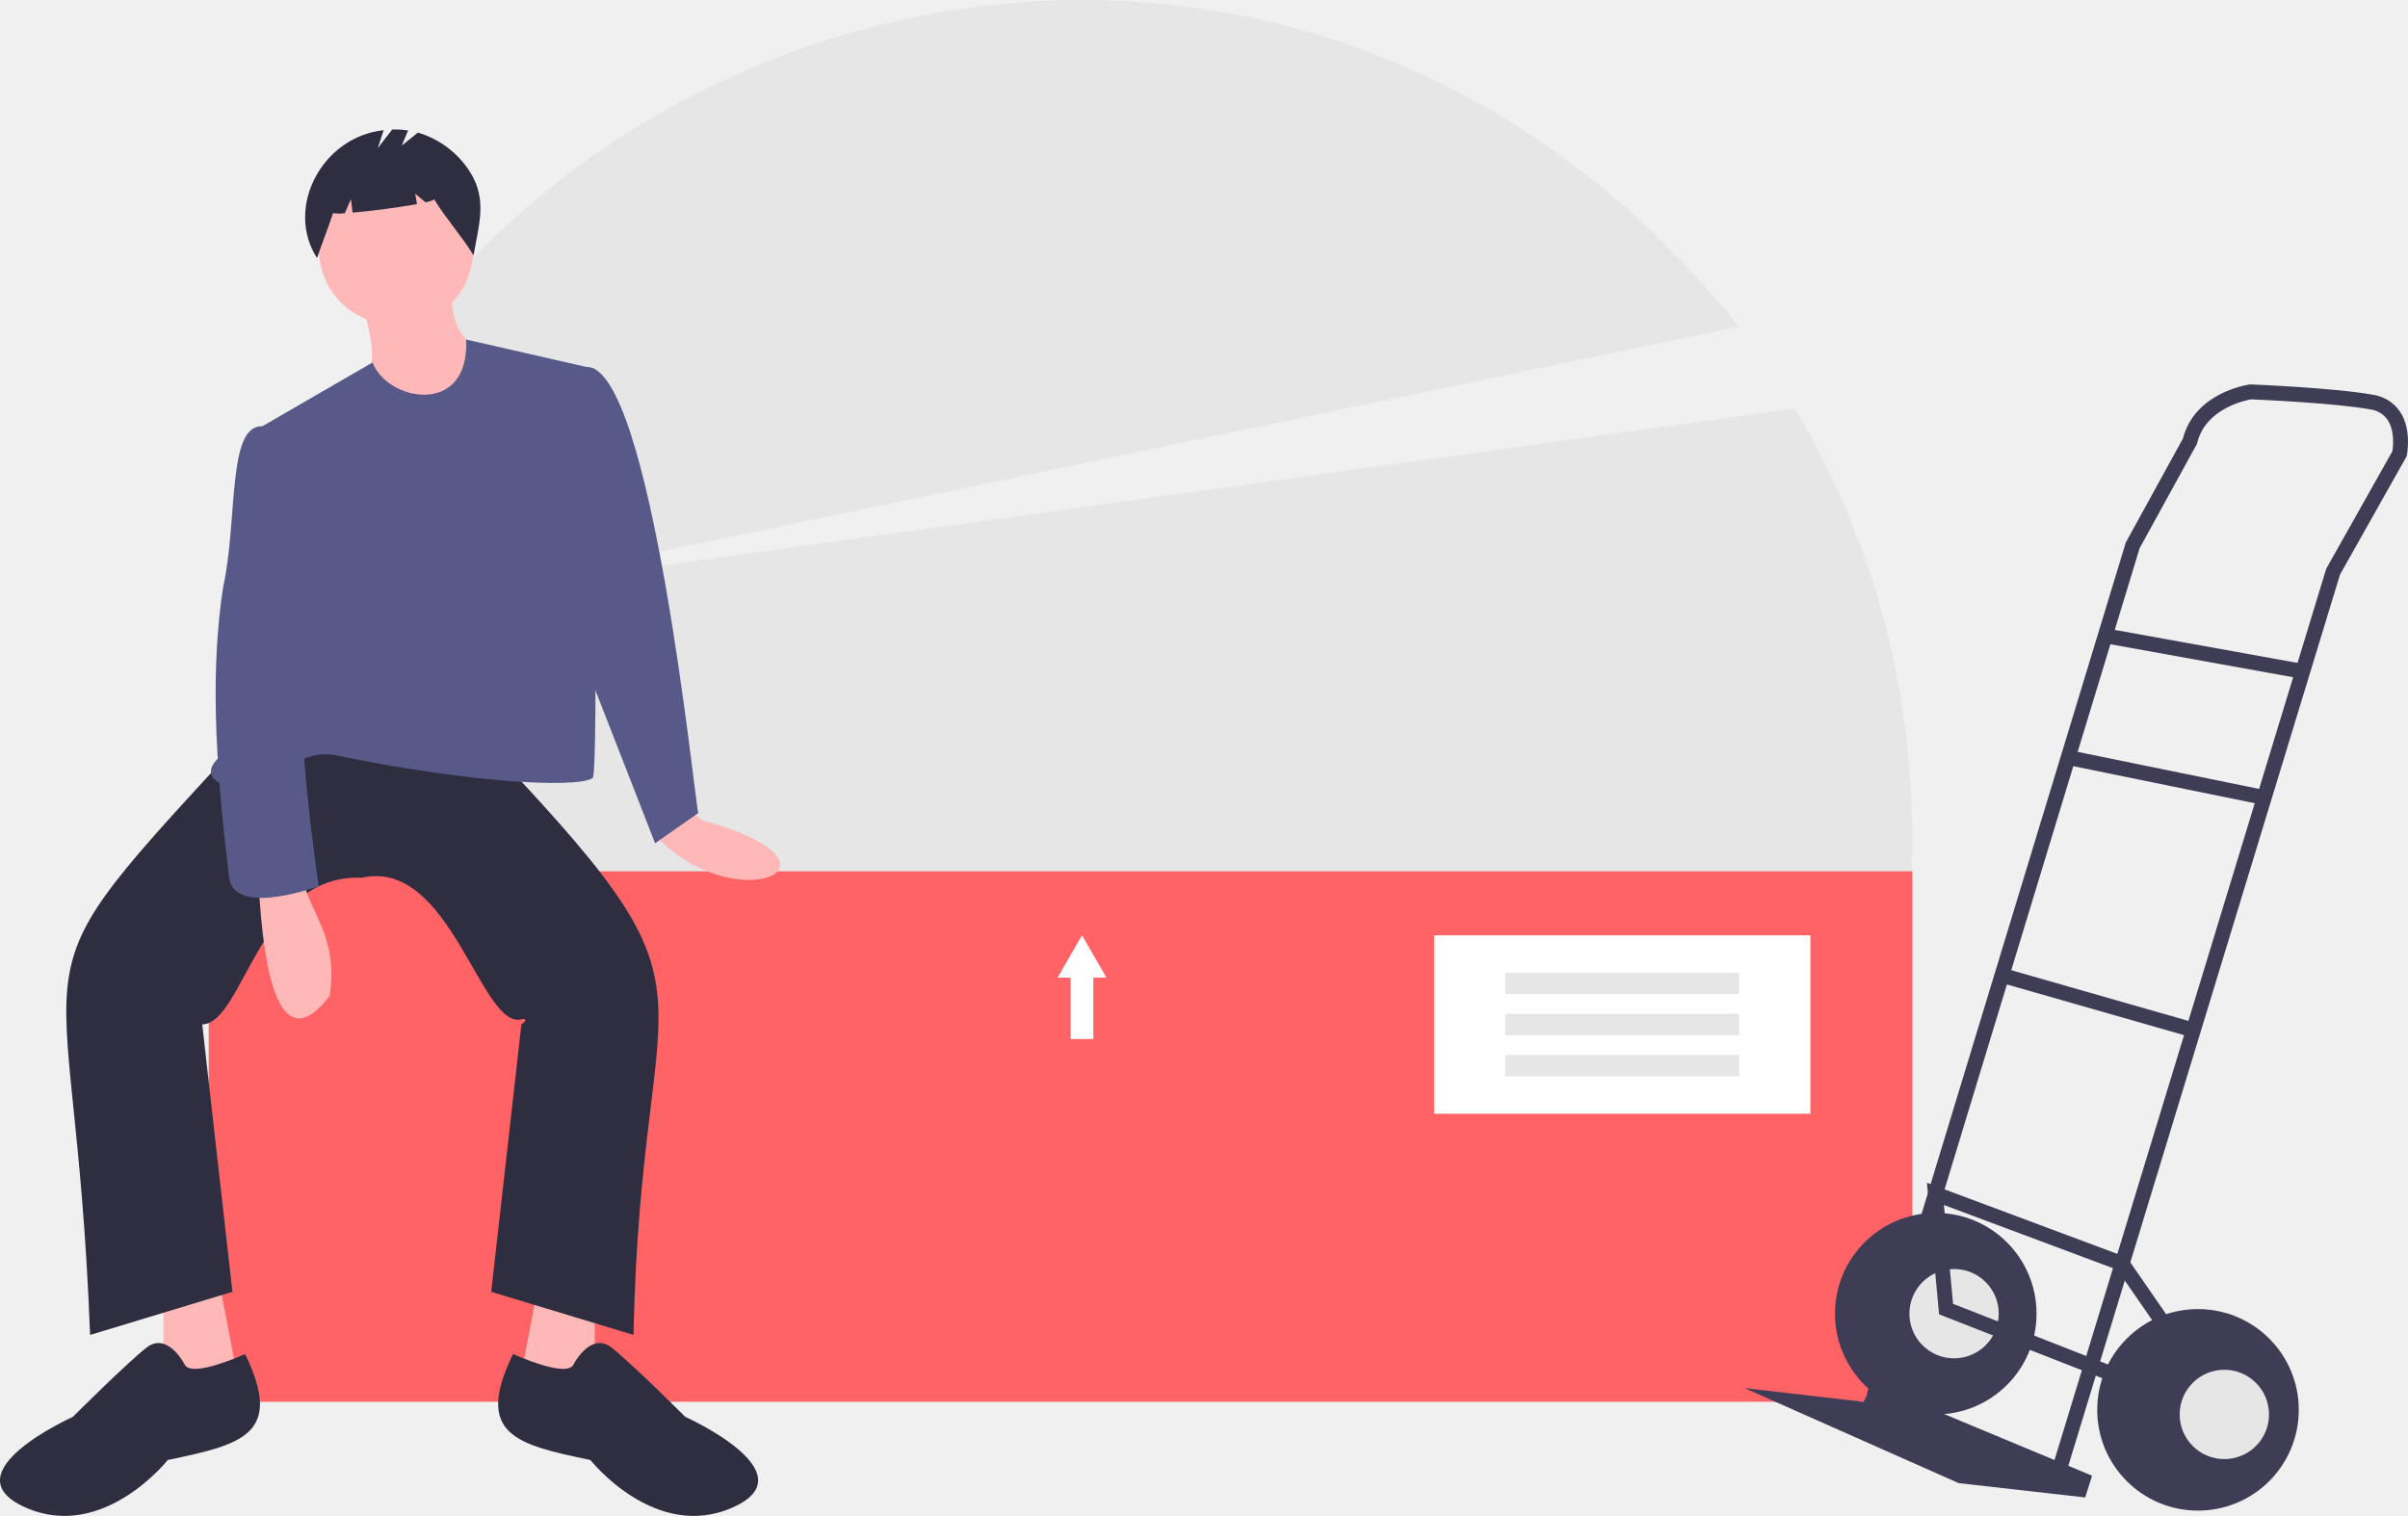
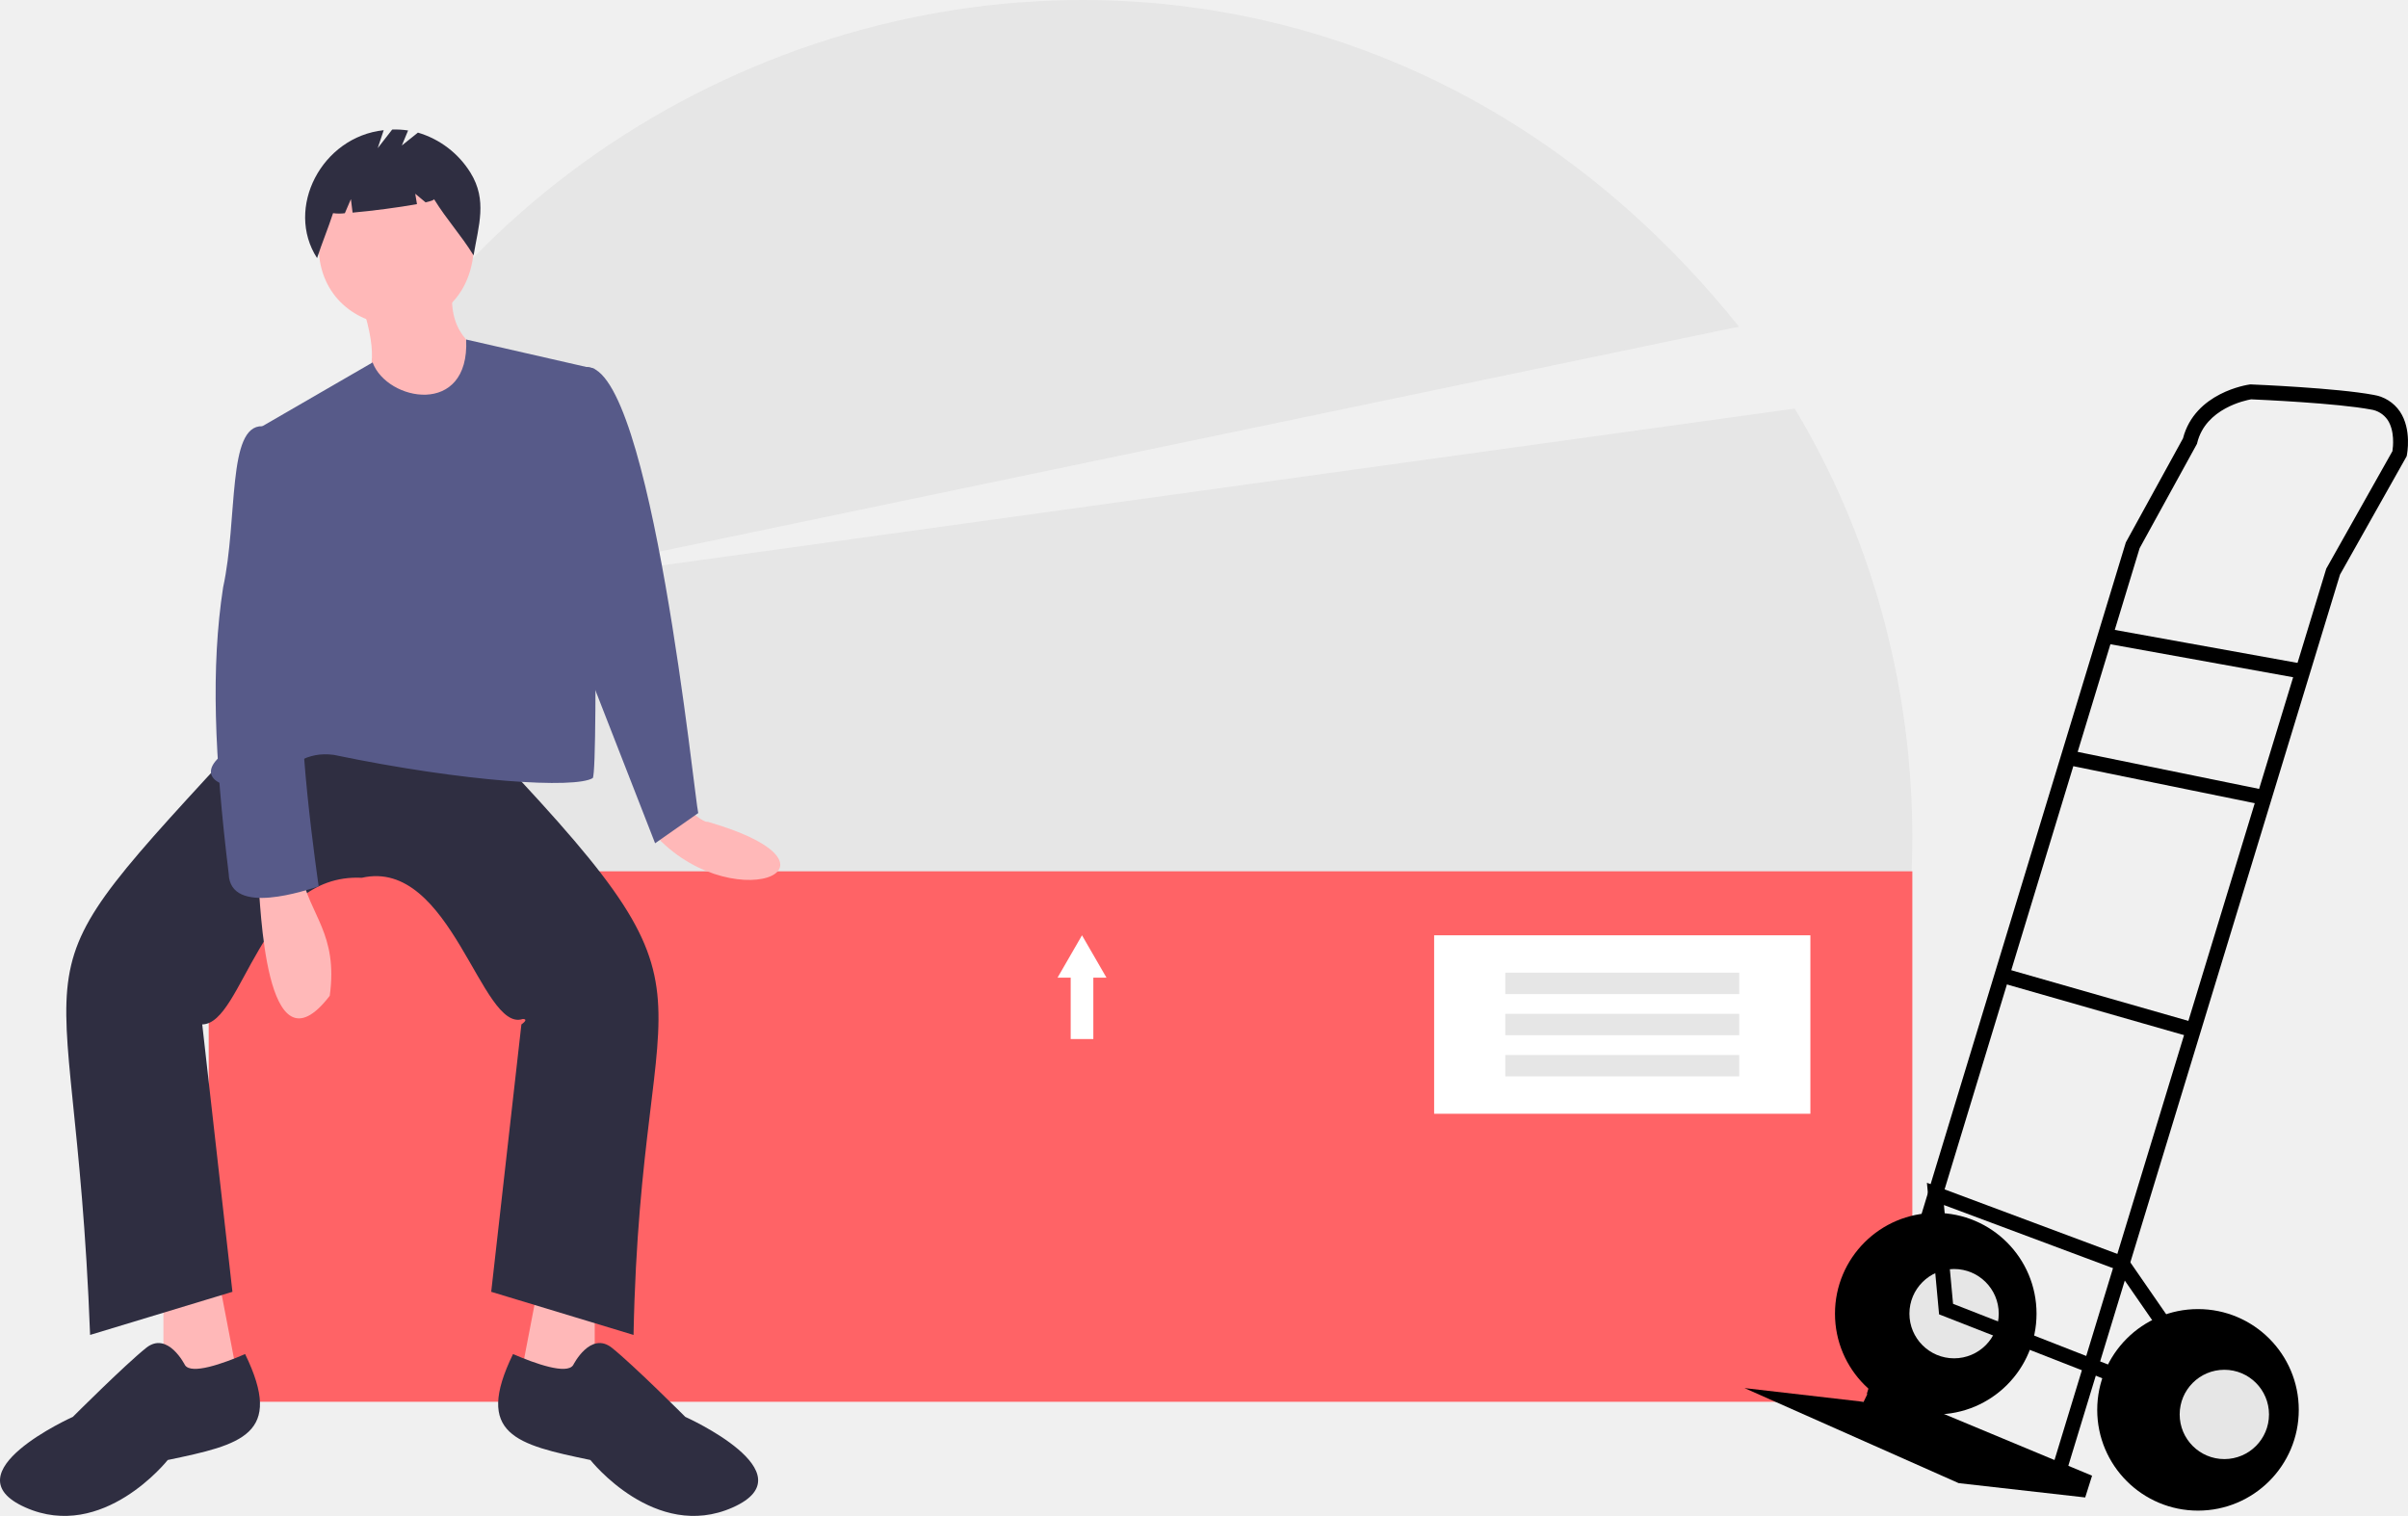
<svg xmlns="http://www.w3.org/2000/svg" id="a1b0a4cf-944a-4145-95be-ec0eea83b7fc" data-name="Layer 1" width="885.558" height="557.519" viewBox="0 0 885.558 557.519">
  <path d="M838.812,592.352C875.238,501.284,864.219,399.598,817.24,321.5L325.466,389.592l471.276-98.217c-198.623-247.685-585.213-83.398-547.948,229.321Z" transform="translate(-157.221 -171.2406)" fill="#e6e6e6" />
  <rect x="76.753" y="320.445" width="626.526" height="195.095" fill="#ff6366" />
  <path d="M408.706,467.893c5.621,4.365,7.677,5.775,8.874,5.596,58,16.89,7.154,36.683-21.026,3.085Z" transform="translate(-157.221 -171.2406)" fill="#ffb8b8" />
  <polygon points="60.099 475.093 60.099 514.747 88.649 513.161 80.719 471.921 60.099 475.093" fill="#ffb8b8" />
  <polygon points="218.713 475.093 218.713 514.747 190.162 513.161 198.093 471.921 218.713 475.093" fill="#ffb8b8" />
  <path d="M288.696,441.722l42.826-1.586c98.794,103.571,61.432,79.949,58.687,222.06L337.866,646.334l11.103-98.341c.006-.004,2.929-1.953.499-1.997-15.196,5.222-26.284-59.437-59.186-51.931-37.441-1.791-43.536,53.75-58.687,53.929L242.698,646.334,190.355,662.195c-5.861-156.166-34.583-120.888,58.687-222.06Z" transform="translate(-157.221 -171.2406)" fill="#2f2e41" />
  <path d="M225.25,673.298s-6.345-12.689-14.275-6.345-26.964,25.378-26.964,25.378-45.998,20.62-17.448,33.309,52.343-17.448,52.343-17.448c27.194-5.671,42.88-9.301,28.458-38.964C239.176,672.773,227.59,676.874,225.25,673.298Z" transform="translate(-157.221 -171.2406)" fill="#2f2e41" />
  <path d="M368.003,673.298s6.345-12.689,14.275-6.345,26.964,25.378,26.964,25.378,45.998,20.62,17.448,33.309-52.343-17.448-52.343-17.448c-27.194-5.671-42.88-9.301-28.458-38.964C354.077,672.773,365.664,676.874,368.003,673.298Z" transform="translate(-157.221 -171.2406)" fill="#2f2e41" />
  <path d="M331.522,262.488c-2.359,39.486-56.248,36.009-57.101-0C276.78,223.002,330.669,226.479,331.522,262.488Z" transform="translate(-157.221 -171.2406)" fill="#ffb8b8" />
  <path d="M290.282,283.108c13.876,41.938-18.884,19.105,26.964,52.343l17.448-34.895s-12.689-4.758-11.103-22.206Z" transform="translate(-157.221 -171.2406)" fill="#ffb8b8" />
  <path d="M375.934,306.9,328.652,296.107c1.33,28.51-29.095,22.772-34.404,8.431l-45.205,26.154c18.974,70.667,14.165,73.583-11.103,118.961-9.643,8.806,4.778,13.853,17.334,9.034,9.576-5.91,14.439-11.162,24.7-9.826,48.485,10.096,88.848,12.479,95.236,8.534C377.495,454.123,375.143,307.468,375.934,306.9Z" transform="translate(-157.221 -171.2406)" fill="#575a89" />
  <path d="M363.245,310.072c1.586,0,9.757-3.842,9.757-3.842,23.771-.401,39.723,159.497,41,164.042l-15.861,11.103-25.378-65.032Z" transform="translate(-157.221 -171.2406)" fill="#575a89" />
  <path d="M252.215,495.651c.811,5.986,2.191,73.211,26.273,41.809,3.159-22.91-7.582-29.749-10.411-44.981Z" transform="translate(-157.221 -171.2406)" fill="#ffb8b8" />
  <path d="M258.559,330.692l-4.86-2.694c-13.029-.428-8.923,34.061-14.435,59.319-4.503,29.425-3.221,61.87,2.062,105.247.462,15.918,28.973,5.89,33.094,4.673,0,0-9.517-65.032-4.758-76.135S258.559,330.692,258.559,330.692Z" transform="translate(-157.221 -171.2406)" fill="#575a89" />
  <path d="M330.274,234.81a34.029,34.029,0,0,0-19.357-14.798l-5.918,4.735,2.301-5.522a31.326,31.326,0,0,0-5.849-.338l-5.325,6.846,2.204-6.612c-22.849,2.453-36.368,28.683-24.506,47.041,1.83-5.623,4.051-10.9,5.881-16.523a16.644,16.644,0,0,0,4.336.021l2.226-5.195.622,4.975c6.9-.601,17.135-1.921,23.676-3.13l-.636-3.816,3.806,3.171c2.004-.461,3.194-.88,3.096-1.2,4.865,7.843,9.686,12.853,14.551,20.696C333.227,254.098,336.488,244.902,330.274,234.81Z" transform="translate(-157.221 -171.2406)" fill="#2f2e41" />
  <rect x="527.412" y="343.979" width="138.367" height="65.636" fill="#fff" />
  <rect x="553.578" y="357.727" width="86.036" height="7.87" fill="#e6e6e6" />
  <rect x="553.578" y="372.862" width="86.036" height="7.87" fill="#e6e6e6" />
  <rect x="553.578" y="387.997" width="86.036" height="7.87" fill="#e6e6e6" />
  <polygon points="406.916 359.57 402.415 351.775 397.915 343.979 393.414 351.775 388.913 359.57 393.749 359.57 393.749 382.144 402.08 382.144 402.08 359.57 406.916 359.57" fill="#fff" />
-   <circle cx="711.888" cy="483.133" r="37.06" fill="#3f3d56" />
+   <circle cx="711.888" cy="483.133" r="37.06" fill="##2d2d86" />
  <circle cx="718.626" cy="483.133" r="16.424" fill="#e6e6e6" />
-   <polygon points="688.515 509.033 769.374 542.724 766.847 550.726 720.311 545.461 641.558 510.507 685.356 515.561 688.515 509.033" fill="#3f3d56" />
-   <path d="M917.211,712.447l100.565-329.887,24.49-43.491.086-.42c.079-.384,1.877-9.474-2.546-16.057a14.419,14.419,0,0,0-9.738-6.134c-13.516-2.534-43.754-3.783-45.034-3.835l-.241-.01-.239.033c-.826.113-20.151,2.937-24.519,19.812l-21.024,38.264-.083.272L843.749,683.899l5.238,1.593,95.094-312.633,21.095-38.393.086-.353c3.089-12.698,17.857-15.669,19.821-16.009,3.089.132,31.509,1.396,43.976,3.734a9.029,9.029,0,0,1,6.191,3.789c2.726,4.036,2.044,9.979,1.803,11.541l-24.34,43.225-.087.285L911.974,710.85Z" transform="translate(-157.221 -171.2406)" fill="#3f3d56" />
-   <rect x="965.006" y="374.708" width="5.475" height="73.805" transform="translate(233.4631 1119.547) rotate(-79.76214)" fill="#3f3d56" />
-   <rect x="951.121" y="420.405" width="5.475" height="73.599" transform="translate(157.9235 1129.128) rotate(-78.46469)" fill="#3f3d56" />
-   <rect x="925.909" y="503.385" width="5.475" height="73.23" transform="translate(-3.20879 1113.022) rotate(-74.03214)" fill="#3f3d56" />
-   <polygon points="784.589 511.372 786.585 506.273 718.249 479.515 714.893 443.181 778.675 467.004 799.338 496.902 803.843 493.79 782.201 462.476 708.64 435 713.108 483.382 784.589 511.372" fill="#3f3d56" />
-   <circle cx="808.329" cy="518.509" r="37.06" fill="#3f3d56" />
+   <polygon points="688.515 509.033 769.374 542.724 766.847 550.726 720.311 545.461 641.558 510.507 685.356 515.561 688.515 509.033" fill="##2d2d86" />
+   <path d="M917.211,712.447l100.565-329.887,24.49-43.491.086-.42c.079-.384,1.877-9.474-2.546-16.057a14.419,14.419,0,0,0-9.738-6.134c-13.516-2.534-43.754-3.783-45.034-3.835l-.241-.01-.239.033c-.826.113-20.151,2.937-24.519,19.812l-21.024,38.264-.083.272L843.749,683.899l5.238,1.593,95.094-312.633,21.095-38.393.086-.353c3.089-12.698,17.857-15.669,19.821-16.009,3.089.132,31.509,1.396,43.976,3.734a9.029,9.029,0,0,1,6.191,3.789c2.726,4.036,2.044,9.979,1.803,11.541l-24.34,43.225-.087.285L911.974,710.85Z" transform="translate(-157.221 -171.2406)" fill="##2d2d86" />
+   <rect x="965.006" y="374.708" width="5.475" height="73.805" transform="translate(233.4631 1119.547) rotate(-79.76214)" fill="##2d2d86" />
+   <rect x="951.121" y="420.405" width="5.475" height="73.599" transform="translate(157.9235 1129.128) rotate(-78.46469)" fill="##2d2d86" />
+   <rect x="925.909" y="503.385" width="5.475" height="73.23" transform="translate(-3.20879 1113.022) rotate(-74.03214)" fill="##2d2d86" />
+   <polygon points="784.589 511.372 786.585 506.273 718.249 479.515 714.893 443.181 778.675 467.004 799.338 496.902 803.843 493.79 782.201 462.476 708.64 435 713.108 483.382 784.589 511.372" fill="##2d2d86" />
+   <circle cx="808.329" cy="518.509" r="37.06" fill="##2d2d86" />
  <circle cx="818.015" cy="520.193" r="16.424" fill="#e6e6e6" />
</svg>
